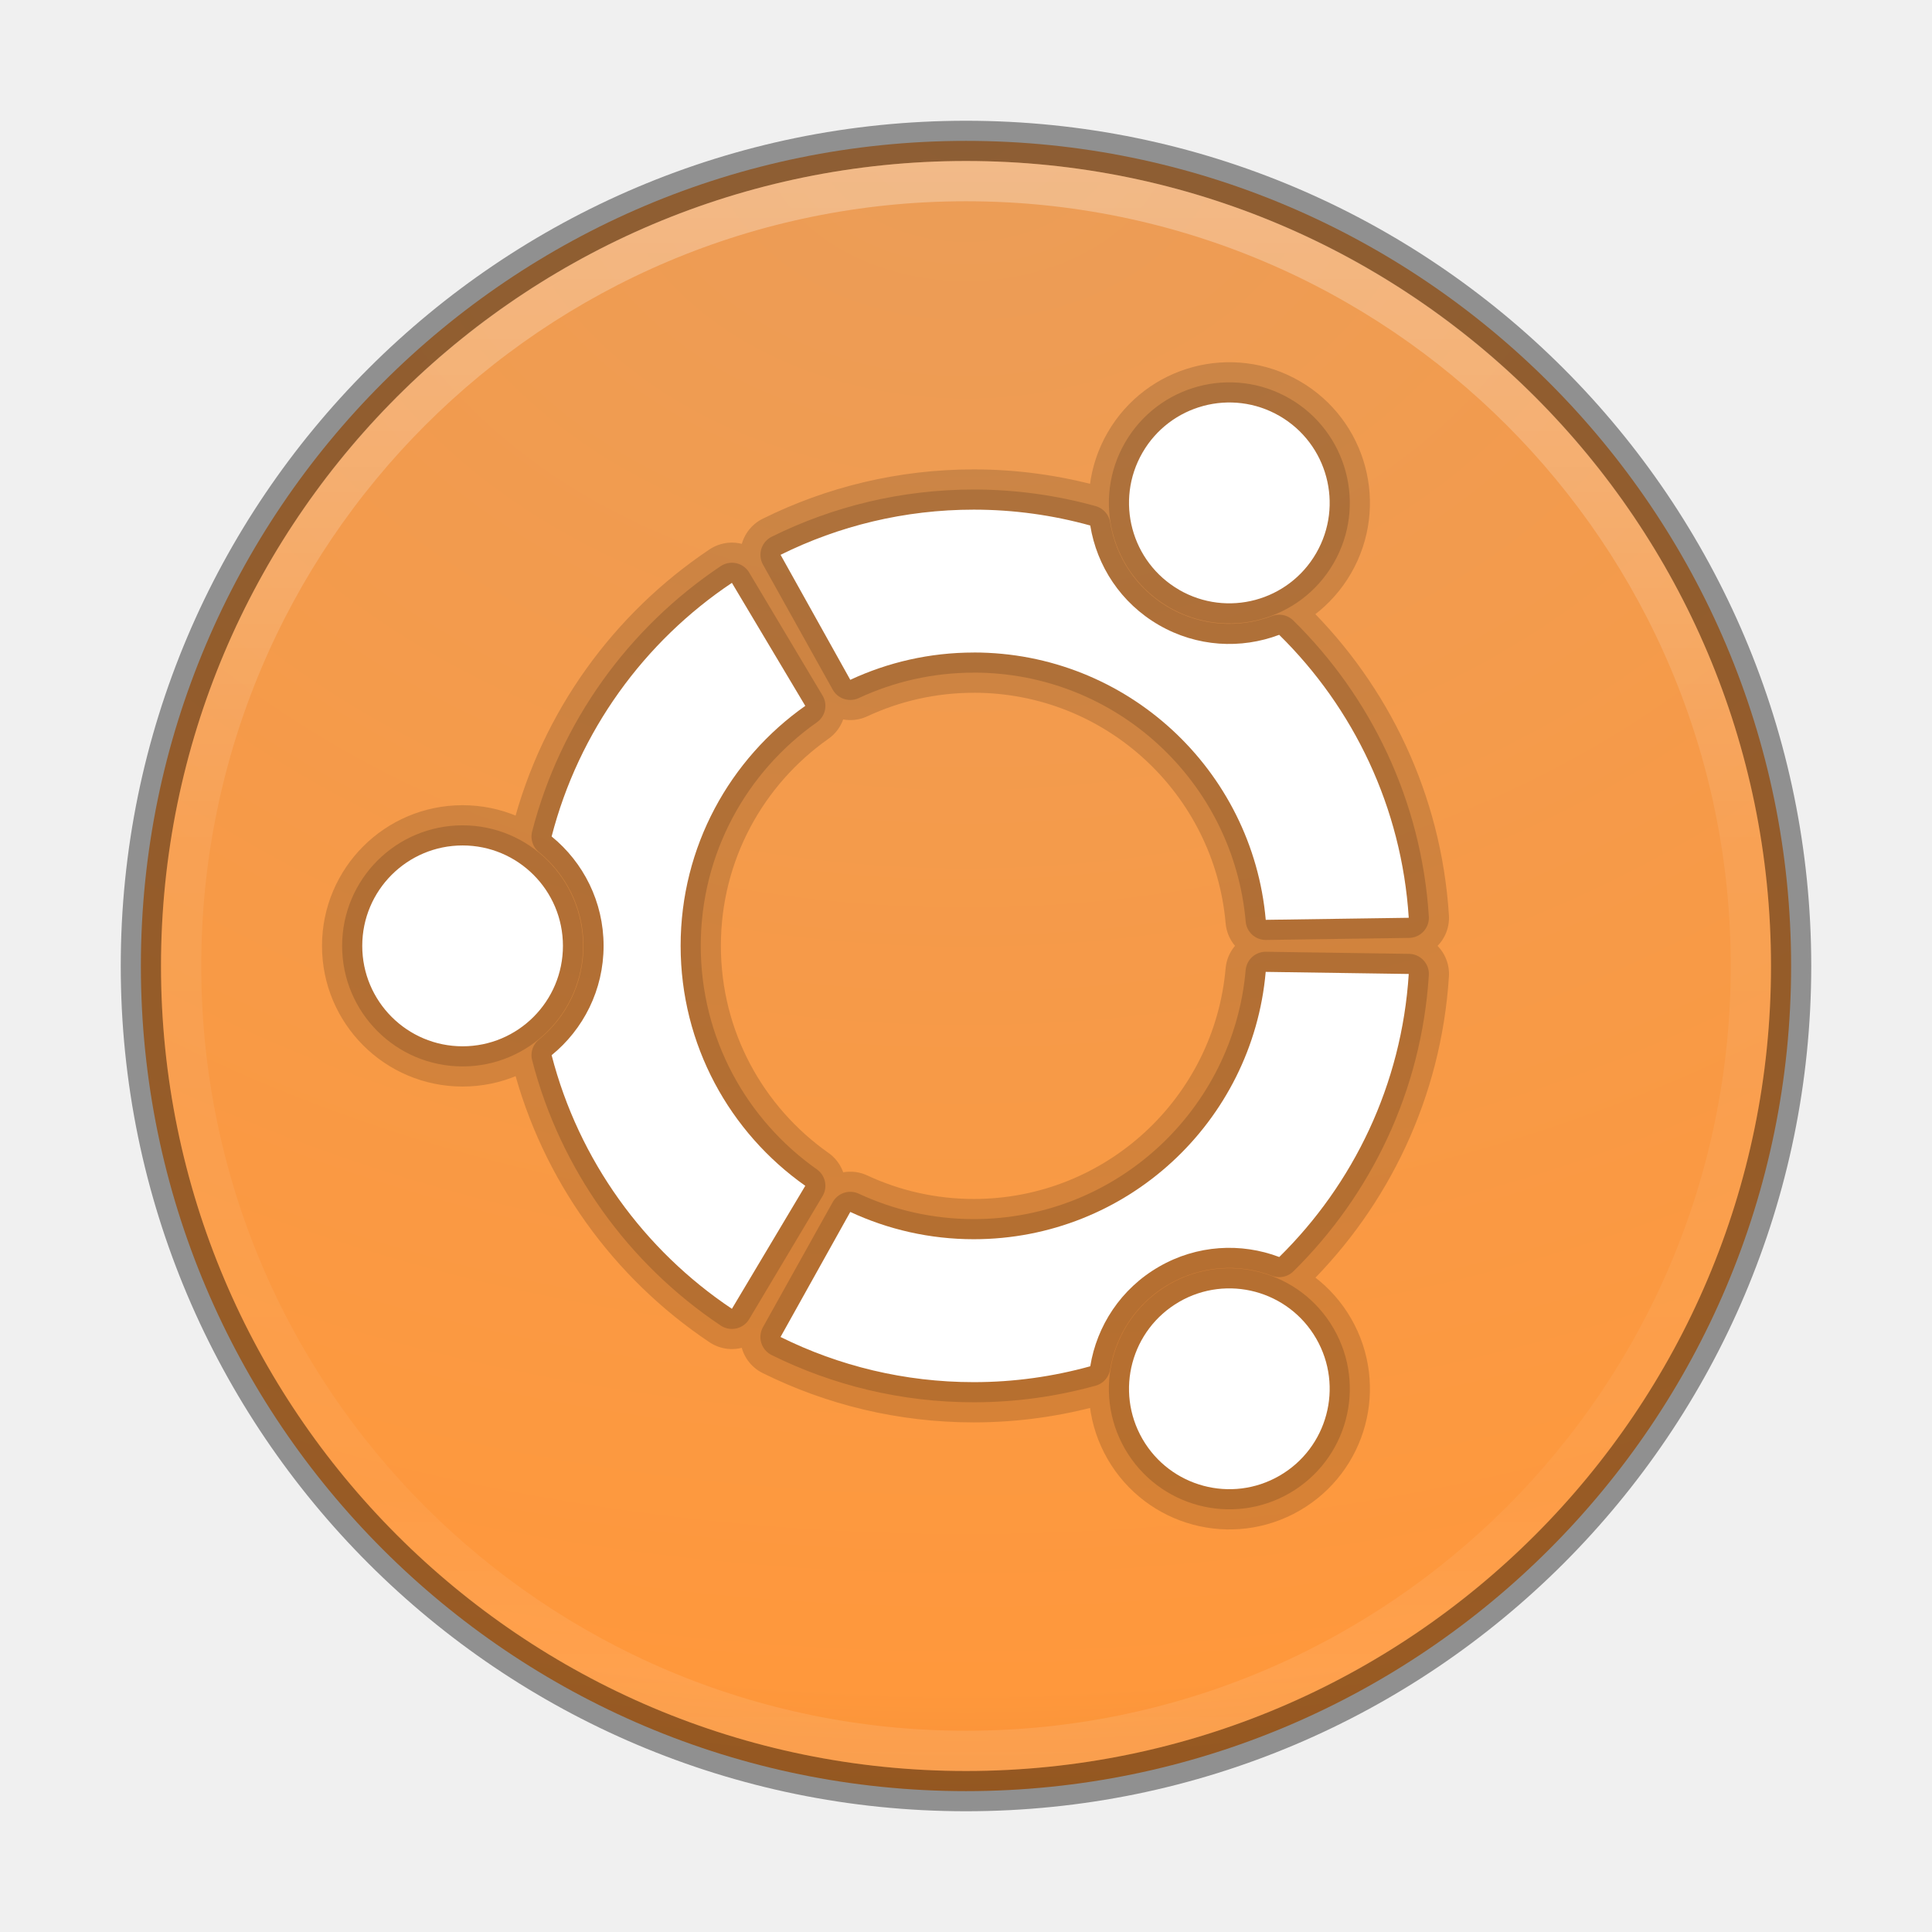
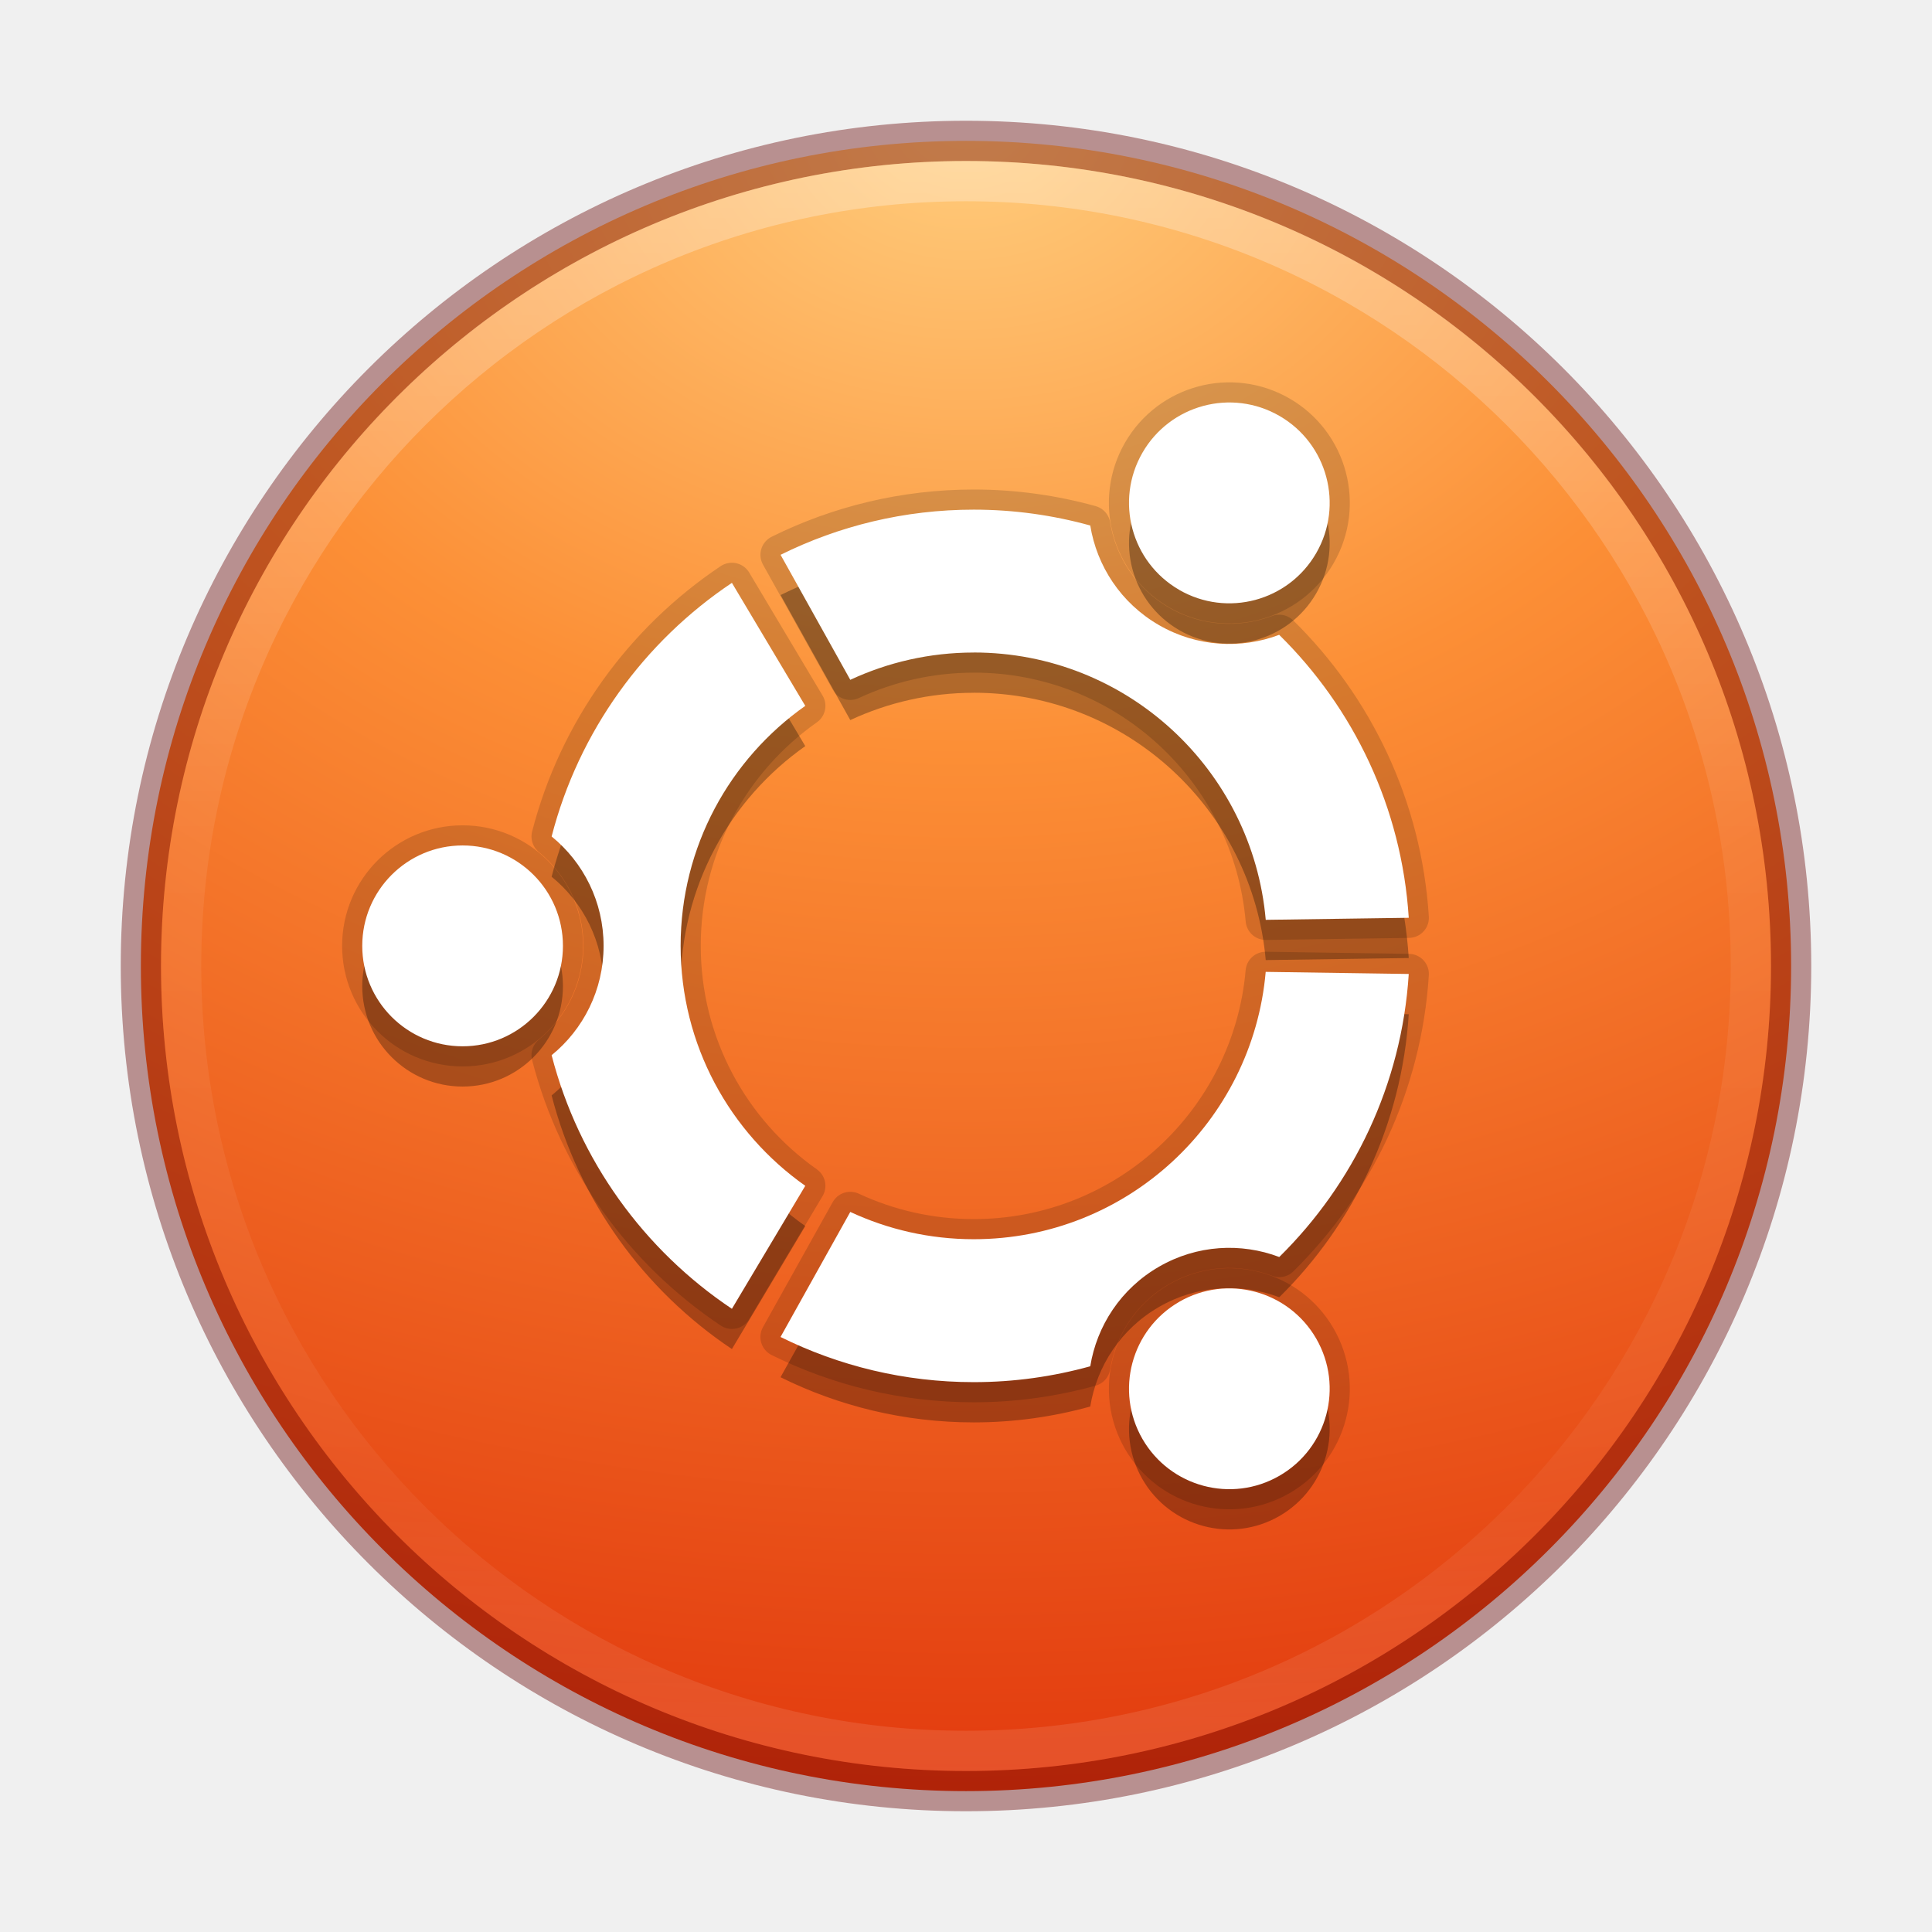
<svg xmlns="http://www.w3.org/2000/svg" xmlns:xlink="http://www.w3.org/1999/xlink" width="48px" height="48px" id="svg4951" version="1.1">
  <defs id="defs4953">
-     <linearGradient id="linearGradient4131">
-       <stop style="stop-color:#4f0000;stop-opacity:1;" offset="0" id="stop4133" />
-       <stop id="stop4139" offset="0.979" style="stop-color:#4f0000;stop-opacity:0.688;" />
-       <stop style="stop-color:#4f0000;stop-opacity:0;" offset="1" id="stop4135" />
-     </linearGradient>
-     <radialGradient cx="23.896" cy="3.99" r="20.397" id="radialGradient3887" gradientUnits="userSpaceOnUse" gradientTransform="matrix(0,1.231648,-1.625754,0,18.48697,-28.72198)">
-       <stop id="stop3889" style="stop-color:#fadc65;stop-opacity:1;" offset="0" />
-       <stop id="stop3891" style="stop-color:#fecb31;stop-opacity:1;" offset="0.848" />
-       <stop id="stop3893" style="stop-color:#f0c003;stop-opacity:1;" offset="1" />
-     </radialGradient>
-     <linearGradient xlink:href="#linearGradient6455-7-3" id="linearGradient4761" gradientUnits="userSpaceOnUse" x1="38.851" y1="41.608" x2="34.131" y2="37.81" />
-     <linearGradient id="linearGradient6455-7-3">
-       <stop style="stop-color:#fbac9b;stop-opacity:1" offset="0" id="stop6457-5-1" />
-       <stop style="stop-color:#fcfafc;stop-opacity:1" offset="1" id="stop6459-8-9" />
-     </linearGradient>
-     <linearGradient xlink:href="#linearGradient6413-0-0" id="linearGradient4763" gradientUnits="userSpaceOnUse" x1="38.851" y1="41.608" x2="34.131" y2="37.81" />
-     <linearGradient id="linearGradient6413-0-0">
-       <stop id="stop6415-1-7" offset="0" style="stop-color:#feffff;stop-opacity:1" />
-       <stop id="stop6417-4-9" offset="1" style="stop-color:#fe70ca;stop-opacity:1" />
-     </linearGradient>
-     <radialGradient xlink:href="#linearGradient6303-33-0-2" id="radialGradient4765" gradientUnits="userSpaceOnUse" cx="36.491" cy="39.709" fx="36.491" fy="39.709" r="3.159" />
-     <linearGradient id="linearGradient6303-33-0-2">
-       <stop style="stop-color:#ffffff;stop-opacity:1;" offset="0" id="stop6305-1-0-2" />
-       <stop style="stop-color:#ffffff;stop-opacity:0;" offset="1" id="stop6307-5-0-6" />
-     </linearGradient>
-     <radialGradient xlink:href="#linearGradient6303-3-2-1" id="radialGradient4767" gradientUnits="userSpaceOnUse" cx="36.491" cy="39.709" fx="36.491" fy="39.709" r="3.159" />
-     <linearGradient id="linearGradient6303-3-2-1">
-       <stop style="stop-color:#ffffff;stop-opacity:1;" offset="0" id="stop6305-3-0-9" />
-       <stop style="stop-color:#ffffff;stop-opacity:0;" offset="1" id="stop6307-1-0-1" />
-     </linearGradient>
-     <radialGradient xlink:href="#linearGradient6303-4-8" id="radialGradient4769" gradientUnits="userSpaceOnUse" cx="36.491" cy="39.709" fx="36.491" fy="39.709" r="3.159" />
-     <linearGradient id="linearGradient6303-4-8">
-       <stop style="stop-color:#ffffff;stop-opacity:1;" offset="0" id="stop6305-33-3" />
-       <stop style="stop-color:#ffffff;stop-opacity:0;" offset="1" id="stop6307-9-3" />
-     </linearGradient>
-     <radialGradient xlink:href="#linearGradient6088-6-1-0" id="radialGradient4771" gradientUnits="userSpaceOnUse" gradientTransform="matrix(2.066496,0,0,2.066496,-34.52522,-33.49338)" cx="32.373" cy="31.405" fx="32.373" fy="31.405" r="3.857" />
-     <linearGradient id="linearGradient6088-6-1-0">
-       <stop style="stop-color:#ff54d2;stop-opacity:0;" offset="0" id="stop6090-2-0-4" />
-       <stop id="stop6257-4-6-1" offset="0.324" style="stop-color:#ff54d2;stop-opacity:0;" />
-       <stop id="stop6255-3-6-7" offset="0.561" style="stop-color:#ff54d2;stop-opacity:0.252;" />
-       <stop style="stop-color:#ff54d2;stop-opacity:0.478;" offset="1" id="stop6092-9-6-8" />
-     </linearGradient>
-     <radialGradient xlink:href="#linearGradient6191-8-3-4" id="radialGradient4773" gradientUnits="userSpaceOnUse" gradientTransform="matrix(2.06765,0.5540251,-0.5348486,1.996082,-17.76561,-49.21723)" cx="32.373" cy="31.405" fx="32.373" fy="31.405" r="3.857" />
-     <linearGradient id="linearGradient6191-8-3-4">
-       <stop id="stop6193-75-7-6" offset="0" style="stop-color:#ffffff;stop-opacity:0;" />
-       <stop style="stop-color:#ffffff;stop-opacity:0" offset="0.405" id="stop6197-3-4-1" />
-       <stop id="stop6195-7-2-5" offset="1" style="stop-color:#ffffff;stop-opacity:0.478;" />
-     </linearGradient>
-     <radialGradient xlink:href="#linearGradient6191-7-9-4" id="radialGradient4775" gradientUnits="userSpaceOnUse" gradientTransform="matrix(2.06765,0.5540251,-0.5348486,1.996082,-17.76561,-49.21723)" cx="32.373" cy="31.405" fx="32.373" fy="31.405" r="3.857" />
-     <linearGradient id="linearGradient6191-7-9-4">
-       <stop id="stop6193-7-3-6" offset="0" style="stop-color:#ffffff;stop-opacity:0;" />
-       <stop style="stop-color:#ffffff;stop-opacity:0" offset="0.405" id="stop6197-2-2-0" />
-       <stop id="stop6195-2-1-9" offset="1" style="stop-color:#ffffff;stop-opacity:0.478;" />
-     </linearGradient>
-     <radialGradient xlink:href="#linearGradient6191-9-9" id="radialGradient4777" gradientUnits="userSpaceOnUse" gradientTransform="matrix(2.06765,0.5540251,-0.5348486,1.996082,-17.76561,-49.21723)" cx="32.373" cy="31.405" fx="32.373" fy="31.405" r="3.857" />
-     <linearGradient id="linearGradient6191-9-9">
-       <stop id="stop6193-8-1" offset="0" style="stop-color:#ffffff;stop-opacity:0;" />
-       <stop style="stop-color:#ffffff;stop-opacity:0" offset="0.405" id="stop6197-8-8" />
-       <stop id="stop6195-9-3" offset="1" style="stop-color:#ffffff;stop-opacity:0.478;" />
-     </linearGradient>
-     <linearGradient xlink:href="#linearGradient3990-3-1-7" id="linearGradient4730" gradientUnits="userSpaceOnUse" gradientTransform="matrix(0.115348,0,0,0.0865106,16.28139,17.44497)" x1="68.313" y1="52.925" x2="68.313" y2="65.922" />
-     <linearGradient id="linearGradient3990-3-1-7">
-       <stop id="stop3992-0-0-1" style="stop-color:#ffffff;stop-opacity:1" offset="0" />
-       <stop id="stop3994-2-1-8" style="stop-color:#ffffff;stop-opacity:0" offset="1" />
-     </linearGradient>
-     <linearGradient xlink:href="#linearGradient4316-4-6-6-4" id="linearGradient4779" gradientUnits="userSpaceOnUse" x1="92.696" y1="16.555" x2="92.696" y2="48.984" />
-     <linearGradient id="linearGradient4316-4-6-6-4">
-       <stop offset="0" style="stop-color:#ffffff;stop-opacity:1" id="stop4318-4-4-6-5" />
-       <stop offset="0.338" style="stop-color:#ffffff;stop-opacity:0.235" id="stop4320-2-2-6-59" />
-       <stop offset="0.62" style="stop-color:#ffffff;stop-opacity:0.157" id="stop4322-4-5-5-0" />
-       <stop offset="1" style="stop-color:#ffffff;stop-opacity:0.392" id="stop4324-4-1-5-5" />
-     </linearGradient>
-     <radialGradient xlink:href="#linearGradient6088-74-4" id="radialGradient4781" gradientUnits="userSpaceOnUse" gradientTransform="matrix(2.066496,0,0,2.066496,-34.52522,-33.49338)" cx="32.373" cy="31.405" fx="32.373" fy="31.405" r="3.857" />
-     <linearGradient id="linearGradient6088-74-4">
-       <stop style="stop-color:#ff54d2;stop-opacity:0;" offset="0" id="stop6090-5-66" />
-       <stop id="stop6257-5-4" offset="0.324" style="stop-color:#f62b68;stop-opacity:1" />
-       <stop id="stop6255-6-7" offset="0.561" style="stop-color:#ff0105;stop-opacity:1" />
-       <stop style="stop-color:#ff54d2;stop-opacity:0.478;" offset="1" id="stop6092-0-22" />
-     </linearGradient>
-     <linearGradient xlink:href="#linearGradient4316-4-0-7" id="linearGradient4783" gradientUnits="userSpaceOnUse" x1="92.696" y1="16.555" x2="92.696" y2="48.984" />
-     <linearGradient id="linearGradient4316-4-0-7">
-       <stop offset="0" style="stop-color:#ffffff;stop-opacity:1" id="stop4318-4-5-3" />
-       <stop offset="0.338" style="stop-color:#ffffff;stop-opacity:0.235" id="stop4320-2-9-4" />
-       <stop offset="0.62" style="stop-color:#ffffff;stop-opacity:0.157" id="stop4322-4-1-3" />
-       <stop offset="1" style="stop-color:#ffffff;stop-opacity:0.392" id="stop4324-4-8-66" />
-     </linearGradient>
-     <radialGradient xlink:href="#linearGradient4278-3-5" id="radialGradient4738" gradientUnits="userSpaceOnUse" gradientTransform="matrix(0.4050452,-6.0397343e-8,5.6748136e-8,0.3805688,-14.88168,-12.45115)" cx="95.838" cy="95.388" fx="95.838" fy="95.388" r="9.498" />
-     <linearGradient id="linearGradient4278-3-5">
-       <stop id="stop4280-6-90" style="stop-color:#000000;stop-opacity:0" offset="0" />
-       <stop id="stop4286-1-9" style="stop-color:#000000;stop-opacity:0" offset="0.5" />
-       <stop id="stop4282-24-4" style="stop-color:#000000;stop-opacity:1" offset="1" />
-     </linearGradient>
-     <radialGradient xlink:href="#linearGradient2867-449-88-871-390-598-476-591-434-148-57-177-691-4-22" id="radialGradient4741" gradientUnits="userSpaceOnUse" gradientTransform="matrix(0,0.4103878,-0.5417072,0,26.16143,10.43124)" cx="23.896" cy="3.99" r="20.397" />
-     <linearGradient id="linearGradient2867-449-88-871-390-598-476-591-434-148-57-177-691-4-22">
-       <stop id="stop7191-4-6" style="stop-color:#612f91;stop-opacity:1" offset="0" />
-       <stop id="stop7197-2-8" style="stop-color:#1a4aa2;stop-opacity:1" offset="1" />
-     </linearGradient>
-     <linearGradient xlink:href="#linearGradient3087-408-5-3" id="linearGradient4743" gradientUnits="userSpaceOnUse" gradientTransform="matrix(0.1719517,0,0,0.1719509,19.87316,19.87306)" x1="7.078" y1="3.082" x2="7.078" y2="45.369" />
-     <linearGradient x1="7.078" y1="3.082" x2="7.078" y2="45.369" id="linearGradient3087-408-5-3" gradientUnits="userSpaceOnUse" gradientTransform="matrix(0.2211072,0,0,0.2211073,6.693426,6.693263)">
-       <stop id="stop7201-5-71" style="stop-color:#170418;stop-opacity:1" offset="0" />
-       <stop id="stop7203-2-8" style="stop-color:#50386b;stop-opacity:1" offset="1" />
-     </linearGradient>
-     <radialGradient xlink:href="#linearGradient6042-1-7" id="radialGradient4748" gradientUnits="userSpaceOnUse" gradientTransform="matrix(0,1.437051,-3.310316,0,94.30873,-29.6732)" cx="32" cy="21.239" fx="32" fy="21.239" r="10.498" />
-     <linearGradient id="linearGradient6042-1-7">
-       <stop id="stop6044-9-6" offset="0" style="stop-color:#07132d;stop-opacity:1" />
-       <stop id="stop6046-9-5" offset="1" style="stop-color:#425479;stop-opacity:1;" />
-     </linearGradient>
-     <radialGradient xlink:href="#linearGradient4507-6-5" id="radialGradient4785" gradientUnits="userSpaceOnUse" gradientTransform="matrix(0,1.9804,-1.9804,0,123.9231,-164.4618)" cx="91.35" cy="16.448" fx="91.35" fy="16.448" r="15.639" />
-     <linearGradient id="linearGradient4507-6-5">
-       <stop style="stop-color:#2d3955;stop-opacity:1" offset="0" id="stop4509-3-8" />
-       <stop id="stop5959-4-45" offset="0.725" style="stop-color:#2b3853;stop-opacity:1" />
-       <stop style="stop-color:#192640;stop-opacity:1;" offset="0.75" id="stop5961-1-7" />
-       <stop style="stop-color:#08142e;stop-opacity:1" offset="1" id="stop4511-1-0" />
-     </linearGradient>
-     <linearGradient xlink:href="#linearGradient4316-5-3" id="linearGradient4787" gradientUnits="userSpaceOnUse" x1="92.696" y1="16.555" x2="92.696" y2="48.984" />
-     <linearGradient id="linearGradient4316-5-3">
-       <stop offset="0" style="stop-color:#ffffff;stop-opacity:1" id="stop4318-1-6" />
-       <stop offset="0.338" style="stop-color:#ffffff;stop-opacity:0.235" id="stop4320-9-8" />
-       <stop offset="0.62" style="stop-color:#ffffff;stop-opacity:0.157" id="stop4322-42-31" />
-       <stop offset="1" style="stop-color:#ffffff;stop-opacity:0.392" id="stop4324-9-9" />
-     </linearGradient>
-     <linearGradient xlink:href="#linearGradient4220-7-2" id="linearGradient4789" gradientUnits="userSpaceOnUse" x1="91.566" y1="16.543" x2="91.566" y2="48.631" />
-     <linearGradient id="linearGradient4220-7-2">
-       <stop style="stop-color:#7a8498;stop-opacity:1" offset="0" id="stop4222-7-5" />
-       <stop style="stop-color:#34405c;stop-opacity:1" offset="1" id="stop4224-0-5" />
-     </linearGradient>
-     <linearGradient xlink:href="#linearGradient4164-9" id="linearGradient4756" gradientUnits="userSpaceOnUse" gradientTransform="matrix(0.6666598,0,0,0.6666567,-10.20933,2.667225)" x1="51.2" y1="8.114" x2="51.2" y2="56.115" />
-     <linearGradient id="linearGradient4164-9">
-       <stop style="stop-color:#b6b6b6;stop-opacity:1;" offset="0" id="stop4166-3" />
-       <stop id="stop4216-6" offset="0.331" style="stop-color:#a4a4a4;stop-opacity:1;" />
-       <stop style="stop-color:#c5c5c5;stop-opacity:1;" offset="1" id="stop4168-0" />
-     </linearGradient>
    <linearGradient id="linearGradient4806-2">
      <stop id="stop4808-4" style="stop-color:#ffffff;stop-opacity:1" offset="0" />
      <stop id="stop4810-0" style="stop-color:#ffffff;stop-opacity:0.235" offset="0.424" />
      <stop id="stop4812-8" style="stop-color:#ffffff;stop-opacity:0.157" offset="0.821" />
      <stop id="stop4814-0" style="stop-color:#ffffff;stop-opacity:0.392" offset="1" />
    </linearGradient>
-     <radialGradient gradientTransform="matrix(0,1.231648,-1.625754,0,18.48697,-28.72198)" gradientUnits="userSpaceOnUse" id="radialGradient3093-0-3-6-6" r="20.397" cy="3.99" cx="23.896">
-       <stop offset="0" style="stop-color:#af0000;stop-opacity:1;" id="stop3244-9-33-7-0-9" />
-       <stop offset="0.661" style="stop-color:#5e0a0a;stop-opacity:1;" id="stop3248-1-7-8-8-1" />
-       <stop offset="1" style="stop-color:#340000;stop-opacity:1;" id="stop3250-9-3-0-5-1" />
-     </radialGradient>
-     <linearGradient id="linearGradient3820-7-2-1">
-       <stop id="stop3822-2-6-3" style="stop-color:#3d3d3d;stop-opacity:1" offset="0" />
-       <stop id="stop3864-8-7-7" style="stop-color:#686868;stop-opacity:0.498" offset="0.5" />
-       <stop id="stop3824-1-2-5" style="stop-color:#686868;stop-opacity:0" offset="1" />
+     <linearGradient xlink:href="#linearGradient4806-2" id="linearGradient3189" gradientUnits="userSpaceOnUse" gradientTransform="matrix(1.616981,0,0,1.616981,-92.70737,-21.06024)" x1="71.204" y1="15.369" x2="71.204" y2="40.496" />
+     <radialGradient xlink:href="#linearGradient2867-449-88-871-390-598-476-591-434-148-57-177-8-3-3-6-4-8-8-8" id="radialGradient3192" gradientUnits="userSpaceOnUse" gradientTransform="matrix(0,2.888522,-3.812798,0,39.21344,-65.94951)" cx="23.896" cy="3.99" fx="23.896" fy="3.99" r="20.397" />
+     <linearGradient id="linearGradient2867-449-88-871-390-598-476-591-434-148-57-177-8-3-3-6-4-8-8-8">
+       <stop offset="0" style="stop-color:#ffcd7d;stop-opacity:1" id="stop3750-1-0-7-6-6-1-3-9" />
+       <stop offset="0.262" style="stop-color:#fc8f36;stop-opacity:1" id="stop3752-3-7-4-0-32-8-923-0" />
+       <stop offset="0.705" style="stop-color:#e23a0e;stop-opacity:1" id="stop3754-1-8-5-2-7-6-7-1" />
+       <stop offset="1" style="stop-color:#ac441f;stop-opacity:1" id="stop3756-1-6-2-6-6-1-96-6" />
    </linearGradient>
-     <linearGradient xlink:href="#linearGradient4806-2" id="linearGradient3107" gradientUnits="userSpaceOnUse" gradientTransform="matrix(1.616981,0,0,1.616981,-92.70737,-21.06024)" x1="71.204" y1="15.369" x2="71.204" y2="40.496" />
-     <radialGradient xlink:href="#radialGradient3093-0-3-6-6" id="radialGradient3110" gradientUnits="userSpaceOnUse" gradientTransform="matrix(0,2.888522,-3.812798,0,39.21344,-65.9495)" cx="23.896" cy="3.99" fx="23.896" fy="3.99" r="20.397" />
-     <radialGradient xlink:href="#linearGradient3820-7-2-1" id="radialGradient3113" gradientUnits="userSpaceOnUse" gradientTransform="matrix(0.2708338,0,0,0.08762273,-2.85507,25.18723)" cx="99.157" cy="186.171" fx="99.157" fy="186.171" r="62.769" />
-     <radialGradient xlink:href="#radialGradient3887" id="radialGradient3885" gradientUnits="userSpaceOnUse" gradientTransform="matrix(0,1.378687,-1.271961,0,29.00081,-23.5676)" cx="26.562" cy="4.03" fx="26.562" fy="4.03" r="20.397" />
-     <radialGradient xlink:href="#radialGradient3093-0-3-6-6" id="radialGradient3905" cx="25.34" cy="14.178" fx="25.34" fy="14.178" r="11.549" gradientTransform="matrix(-2.4213099e-8,5.296428,-3.248858,0,69.92557,-131.0669)" gradientUnits="userSpaceOnUse" />
-     <clipPath clipPathUnits="userSpaceOnUse" id="clipPath3195">
-       <path d="M 24,7.03 C 14.637,7.03 7.03,14.637 7.03,24 7.03,33.363 14.637,40.97 24,40.97 33.363,40.97 40.97,33.363 40.97,24 40.97,14.637 33.363,7.03 24,7.03 z" id="path3197" style="color:#000000;fill:url(#radialGradient3199);fill-opacity:1;fill-rule:nonzero;stroke:none;stroke-width:1;marker:none;visibility:visible;display:inline;overflow:visible;enable-background:accumulate" />
-     </clipPath>
-     <radialGradient xlink:href="#radialGradient3887" id="radialGradient3199" gradientUnits="userSpaceOnUse" gradientTransform="matrix(0,1.378687,-1.271961,0,29.00081,-23.5676)" cx="26.562" cy="4.03" fx="26.562" fy="4.03" r="20.397" />
-     <filter id="filter3301" color-interpolation-filters="sRGB">
-       <feTurbulence id="feTurbulence3303" baseFrequency="0.2" seed="300" numOctaves="7" result="result1" type="turbulence" />
-       <feDisplacementMap id="feDisplacementMap3305" in2="result1" xChannelSelector="R" result="result6" />
-       <feBlend id="feBlend3307" in2="SourceGraphic" result="fbSourceGraphic" mode="screen" in="result6" />
-       <feColorMatrix id="feColorMatrix3309" values="1 0 0 -1 0 1 0 1 -1 0 1 0 0 -1 0 -0.8 -1 0 4 -2.5 " result="fbSourceGraphicAlpha" />
-       <feGaussianBlur id="feGaussianBlur3311" stdDeviation="0.5" in="fbSourceGraphicAlpha" result="result0" />
-       <feDiffuseLighting id="feDiffuseLighting3313" result="result5" surfaceScale="15" diffuseConstant="0.4">
-         <feDistantLight id="feDistantLight3315" azimuth="235" elevation="25" />
-       </feDiffuseLighting>
-       <feComposite id="feComposite3317" in2="SourceGraphic" result="result4" operator="arithmetic" k2="0.9" k3="0.9" />
-       <feComposite id="feComposite3319" in2="SourceGraphic" in="result4" result="result2" operator="in" />
-     </filter>
-     <filter id="filter3339" x="-0.15" width="1.3" y="-0.15" height="1.3" color-interpolation-filters="sRGB">
-       <feTurbulence id="feTurbulence3341" type="turbulence" numOctaves="5" baseFrequency="0.08 0.175" seed="25" />
-       <feColorMatrix id="feColorMatrix3343" result="result5" values="1 0 0 0 0 0 1 0 0 0 0 0 1 0 0 0 0 0 2 0 " />
-       <feComposite id="feComposite3345" in2="result5" in="SourceGraphic" operator="in" />
-       <feMorphology id="feMorphology3347" operator="dilate" radius="0.65" result="result3" />
-       <feTurbulence id="feTurbulence3349" numOctaves="7" baseFrequency="0.05 0.09" type="fractalNoise" seed="25" />
-       <feGaussianBlur id="feGaussianBlur3351" stdDeviation="2" result="result7" />
-       <feDisplacementMap id="feDisplacementMap3353" in2="result7" in="result3" xChannelSelector="R" yChannelSelector="G" scale="5" result="result4" />
-       <feFlood id="feFlood3355" flood-opacity="1" flood-color="rgb(255,255,255)" result="result8" />
-       <feComposite id="feComposite3357" in2="result4" k3="0.7" k1="0.7" result="result2" operator="arithmetic" />
-       <feComposite id="feComposite3359" in2="SourceAlpha" k2="1" in="result2" operator="arithmetic" k1="1" result="result6" />
-       <feBlend id="feBlend3361" in2="result6" mode="multiply" in="result6" />
-     </filter>
-     <linearGradient xlink:href="#linearGradient4131" id="linearGradient4137" x1="26.327" y1="8.345" x2="13.569" y2="35.595" gradientUnits="userSpaceOnUse" />
-     <radialGradient xlink:href="#radialGradient3093-0-3-6-6" id="radialGradient3146" gradientUnits="userSpaceOnUse" gradientTransform="matrix(-2.4213099e-8,5.296428,-3.248858,0,69.92557,-131.0669)" cx="25.34" cy="14.178" fx="25.34" fy="14.178" r="11.549" />
-     <radialGradient xlink:href="#radialGradient3887" id="radialGradient3152" gradientUnits="userSpaceOnUse" gradientTransform="matrix(0,1.378687,-1.271961,0,29.00081,-23.5676)" cx="26.562" cy="4.03" fx="26.562" fy="4.03" r="20.397" />
-     <linearGradient xlink:href="#linearGradient4806-2" id="linearGradient3156" gradientUnits="userSpaceOnUse" gradientTransform="matrix(1.616981,0,0,1.616981,-92.70737,-21.06024)" x1="71.204" y1="15.369" x2="71.204" y2="40.496" />
-     <radialGradient xlink:href="#radialGradient3093-0-3-6-6" id="radialGradient3159" gradientUnits="userSpaceOnUse" gradientTransform="matrix(0,2.888522,-3.812798,0,39.21344,-65.9495)" cx="23.896" cy="3.99" fx="23.896" fy="3.99" r="20.397" />
-     <radialGradient xlink:href="#linearGradient3820-7-2-1" id="radialGradient3162" gradientUnits="userSpaceOnUse" gradientTransform="matrix(0.2708338,0,0,0.08762273,-2.85507,25.18723)" cx="99.157" cy="186.171" fx="99.157" fy="186.171" r="62.769" />
-     <clipPath clipPathUnits="userSpaceOnUse" id="clipPath3166">
-       <path style="opacity:0.7;color:#000000;fill:none;stroke:#000000;stroke-width:0.833;stroke-opacity:1;marker:none;visibility:visible;display:inline;overflow:visible;enable-background:accumulate" d="m 24,6.917 c -9.426,0 -17.083,7.657 -17.083,17.083 0,9.426 7.657,17.083 17.083,17.083 9.426,0 17.083,-7.657 17.083,-17.083 C 41.083,14.574 33.426,6.917 24,6.917 z" id="path3168" />
-     </clipPath>
-     <radialGradient xlink:href="#radialGradient3887-3" id="radialGradient3178" gradientUnits="userSpaceOnUse" gradientTransform="matrix(0,1.969553,-1.817087,0,39.14402,-35.95371)" cx="26.562" cy="4.03" fx="26.562" fy="4.03" r="20.397" />
-     <radialGradient cx="23.896" cy="3.99" r="20.397" id="radialGradient3887-3" gradientUnits="userSpaceOnUse" gradientTransform="matrix(0,1.231648,-1.625754,0,18.48697,-28.72198)">
-       <stop id="stop3889-6" style="stop-color:#323232;stop-opacity:1;" offset="0" />
-       <stop id="stop3891-4" style="stop-color:#191919;stop-opacity:1;" offset="0.848" />
-       <stop id="stop3893-2" style="stop-color:#0c0c0c;stop-opacity:1;" offset="1" />
-     </radialGradient>
-     <radialGradient xlink:href="#radialGradient3093-0-3-6" id="radialGradient3188" gradientUnits="userSpaceOnUse" gradientTransform="matrix(0,3.06497,-2.265055,0,68.22266,-78.72971)" cx="27.853" cy="15.612" fx="27.853" fy="15.612" r="16.796" />
-     <radialGradient cx="23.896" cy="3.99" r="20.397" id="radialGradient3093-0-3-6" gradientUnits="userSpaceOnUse" gradientTransform="matrix(0,1.231648,-1.625754,0,18.48697,-28.72198)">
-       <stop id="stop3244-9-33-7-0" style="stop-color:#ff9c44;stop-opacity:1;" offset="0" />
-       <stop id="stop3248-1-7-8-8" style="stop-color:#ff7e0c;stop-opacity:1;" offset="0.661" />
-       <stop id="stop3250-9-3-0-5" style="stop-color:#cb5f00;stop-opacity:1;" offset="1" />
-     </radialGradient>
-     <radialGradient r="20.397" fy="4.03" fx="26.562" cy="4.03" cx="26.562" gradientTransform="matrix(0,1.969553,-1.817087,0,-32.10598,-47.57871)" gradientUnits="userSpaceOnUse" id="radialGradient3218" xlink:href="#radialGradient3887-3" />
-     <radialGradient cx="23.896" cy="3.99" r="20.397" id="radialGradient3093-0-3-6-3" gradientUnits="userSpaceOnUse" gradientTransform="matrix(0,1.231648,-1.625754,0,18.48697,-28.72198)">
-       <stop id="stop3244-9-33-7-0-6" style="stop-color:#eb9d58;stop-opacity:1" offset="0" />
-       <stop id="stop3248-1-7-8-8-6" style="stop-color:#ff983c;stop-opacity:1" offset="0.661" />
-       <stop id="stop3250-9-3-0-5-2" style="stop-color:#ba6011;stop-opacity:1" offset="1" />
-     </radialGradient>
-     <radialGradient xlink:href="#radialGradient3887-4" id="radialGradient3178-3" gradientUnits="userSpaceOnUse" gradientTransform="matrix(0,1.378687,-1.271961,0,28.00081,-5.967139)" cx="26.562" cy="4.03" fx="26.562" fy="4.03" r="20.397" />
-     <radialGradient cx="23.896" cy="3.99" r="20.397" id="radialGradient3887-4" gradientUnits="userSpaceOnUse" gradientTransform="matrix(0,1.231648,-1.625754,0,18.48697,-28.72198)">
-       <stop id="stop3889-1" style="stop-color:#323232;stop-opacity:1;" offset="0" />
-       <stop id="stop3891-5" style="stop-color:#191919;stop-opacity:1;" offset="0.848" />
-       <stop id="stop3893-3" style="stop-color:#0c0c0c;stop-opacity:1;" offset="1" />
-     </radialGradient>
-     <radialGradient r="20.397" fy="4.03" fx="26.562" cy="4.03" cx="26.562" gradientTransform="matrix(0,1.378687,-1.271961,0,-22.87419,-22.9426)" gradientUnits="userSpaceOnUse" id="radialGradient3246" xlink:href="#radialGradient3887-4" />
-     <radialGradient xlink:href="#radialGradient3887" id="radialGradient3225" gradientUnits="userSpaceOnUse" gradientTransform="matrix(0,1.378687,-1.271961,0,29.00081,-23.5676)" cx="26.562" cy="4.03" fx="26.562" fy="4.03" r="20.397" />
-     <radialGradient xlink:href="#radialGradient3887" id="radialGradient3241" gradientUnits="userSpaceOnUse" gradientTransform="matrix(0,1.378687,-1.271961,0,29.00081,-23.5676)" cx="26.562" cy="4.03" fx="26.562" fy="4.03" r="20.397" />
-     <linearGradient xlink:href="#linearGradient4806-2" id="linearGradient3189" gradientUnits="userSpaceOnUse" gradientTransform="matrix(1.616981,0,0,1.616981,-92.70737,-21.06024)" x1="71.204" y1="15.369" x2="71.204" y2="40.496" />
-     <radialGradient xlink:href="#radialGradient3093-0-3-6-3" id="radialGradient3192" gradientUnits="userSpaceOnUse" gradientTransform="matrix(0,2.888522,-3.812798,0,39.21344,-65.94951)" cx="23.896" cy="3.99" fx="23.896" fy="3.99" r="20.397" />
-     <linearGradient xlink:href="#linearGradient5803" id="linearGradient3990" x1="4.327" y1="24" x2="43.673" y2="24" gradientUnits="userSpaceOnUse" />
-     <linearGradient xlink:href="#linearGradient5803" id="linearGradient3023" gradientUnits="userSpaceOnUse" gradientTransform="matrix(0.710907,0,0,0.710907,-91.33499,2.139763)" x1="167.983" y1="8.508" x2="167.983" y2="54.78" />
-     <linearGradient id="linearGradient5803">
-       <stop id="stop5805" style="stop-color:#fff5ef;stop-opacity:1" offset="0" />
-       <stop id="stop5807" style="stop-color:#fef8dd;stop-opacity:1" offset="1" />
-     </linearGradient>
-     <linearGradient xlink:href="#linearGradient5803" id="linearGradient4023" gradientUnits="userSpaceOnUse" x1="4.327" y1="24" x2="43.673" y2="24" />
-     <linearGradient xlink:href="#linearGradient5803" id="linearGradient4025" gradientUnits="userSpaceOnUse" x1="4.327" y1="24" x2="43.673" y2="24" />
-     <linearGradient xlink:href="#linearGradient5803" id="linearGradient4027" gradientUnits="userSpaceOnUse" x1="4.327" y1="24" x2="43.673" y2="24" />
-     <linearGradient xlink:href="#linearGradient5803" id="linearGradient4029" gradientUnits="userSpaceOnUse" x1="4.327" y1="24" x2="43.673" y2="24" />
-     <linearGradient id="linearGradient5932">
-       <stop style="stop-color:#f1ab4f;stop-opacity:1;" offset="0" id="stop5933" />
-       <stop style="stop-color:#774d22;stop-opacity:1;" offset="1" id="stop5934" />
-     </linearGradient>
-     <radialGradient xlink:href="#linearGradient5932" r="0.977" id="radialGradient5935" fy="0.492" fx="0.504" cy="0.492" cx="0.504" />
  </defs>
  <g id="layer1">
-     <path d="m 24,3.5 c -11.311,0 -20.5,9.189 -20.5,20.5 0,11.311 9.189,20.5 20.5,20.5 11.311,0 20.5,-9.189 20.5,-20.5 C 44.5,12.689 35.311,3.5 24,3.5 z" id="path2555-7-2" style="color:#000000;fill:url(#radialGradient3192);fill-opacity:1;fill-rule:nonzero;stroke:none;stroke-width:1;marker:none;visibility:visible;display:inline;overflow:visible;enable-background:accumulate" />
-     <path style="opacity:0.4;color:#000000;fill:none;stroke:#000000;stroke-width:1;stroke-opacity:1;marker:none;visibility:visible;display:inline;overflow:visible;enable-background:accumulate" d="M 24,3.5 C 12.689,3.5 3.5,12.689 3.5,24 3.5,35.311 12.689,44.5 24,44.5 35.311,44.5 44.5,35.311 44.5,24 44.5,12.689 35.311,3.5 24,3.5 z" id="path3871" />
-     <path style="opacity:0.3;color:#000000;fill:none;stroke:url(#linearGradient3189);stroke-width:1;stroke-linecap:round;stroke-linejoin:round;stroke-miterlimit:4;stroke-opacity:1;stroke-dasharray:none;stroke-dashoffset:0;marker:none;visibility:visible;display:inline;overflow:visible;enable-background:accumulate" d="M 43.5,24 C 43.5,34.77 34.77,43.5 24,43.5 13.23,43.5 4.5,34.77 4.5,24 4.5,13.23 13.23,4.5 24,4.5 34.77,4.5 43.5,13.23 43.5,24 z" id="path4176" />
-     <path id="path4344" d="m 29.296,14.655 c 1.193,0.689 2.717,0.28 3.405,-0.913 0.689,-1.193 0.28,-2.719 -0.912,-3.408 -1.192,-0.689 -2.717,-0.28 -3.405,0.913 -0.688,1.193 -0.28,2.718 0.912,3.407 z M 24.193,30.788 c -1.096,0 -2.135,-0.244 -3.068,-0.678 l -1.733,3.107 c 1.447,0.717 3.076,1.122 4.801,1.122 1.003,0 1.972,-0.139 2.894,-0.394 0.163,-1.002 0.758,-1.926 1.706,-2.473 0.946,-0.547 2.042,-0.601 2.99,-0.242 C 33.626,29.415 34.825,26.947 35,24.198 l -3.554,-0.052 c -0.327,3.723 -3.448,6.642 -7.254,6.642 z m 0,-14.577 c 3.805,0 6.927,2.919 7.254,6.642 L 35,22.802 c -0.175,-2.748 -1.375,-5.216 -3.219,-7.03 -0.948,0.358 -2.043,0.304 -2.989,-0.243 -0.948,-0.548 -1.542,-1.471 -1.705,-2.473 -0.921,-0.255 -1.891,-0.394 -2.894,-0.394 -1.724,0 -3.353,0.405 -4.8,1.122 l 1.732,3.106 c 0.933,-0.434 1.972,-0.678 3.068,-0.678 z m -7.283,7.288 c 0,-2.466 1.225,-4.644 3.097,-5.962 l -1.823,-3.056 c -2.182,1.459 -3.805,3.689 -4.479,6.301 0.788,0.642 1.291,1.621 1.291,2.717 0,1.097 -0.503,2.075 -1.291,2.717 0.674,2.612 2.297,4.842 4.479,6.301 l 1.823,-3.056 c -1.872,-1.319 -3.097,-3.497 -3.097,-5.963 z m 12.387,8.845 c -1.193,0.689 -1.601,2.214 -0.913,3.407 0.689,1.193 2.213,1.602 3.405,0.913 1.192,-0.689 1.601,-2.214 0.912,-3.407 -0.688,-1.193 -2.213,-1.602 -3.405,-0.913 z M 11.493,21.005 C 10.116,21.005 9,22.122 9,23.5 c 0,1.378 1.116,2.495 2.493,2.495 1.377,0 2.493,-1.117 2.493,-2.495 0,-1.378 -1.116,-2.495 -2.493,-2.495" style="fill:none;fill-opacity:1;fill-rule:nonzero;stroke:#000000;stroke-opacity:1;stroke-linejoin:round;stroke-linecap:round;stroke-width:2;stroke-miterlimit:4;stroke-dasharray:none;opacity:0.15" />
-     <path style="fill:none;fill-opacity:1;fill-rule:nonzero;stroke:#000000;stroke-opacity:1;stroke-linejoin:round;stroke-linecap:round;stroke-width:1;stroke-miterlimit:4;stroke-dasharray:none;opacity:0.15" d="m 29.296,14.655 c 1.193,0.689 2.717,0.28 3.405,-0.913 0.689,-1.193 0.28,-2.719 -0.912,-3.408 -1.192,-0.689 -2.717,-0.28 -3.405,0.913 -0.688,1.193 -0.28,2.718 0.912,3.407 z M 24.193,30.788 c -1.096,0 -2.135,-0.244 -3.068,-0.678 l -1.733,3.107 c 1.447,0.717 3.076,1.122 4.801,1.122 1.003,0 1.972,-0.139 2.894,-0.394 0.163,-1.002 0.758,-1.926 1.706,-2.473 0.946,-0.547 2.042,-0.601 2.99,-0.242 C 33.626,29.415 34.825,26.947 35,24.198 l -3.554,-0.052 c -0.327,3.723 -3.448,6.642 -7.254,6.642 z m 0,-14.577 c 3.805,0 6.927,2.919 7.254,6.642 L 35,22.802 c -0.175,-2.748 -1.375,-5.216 -3.219,-7.03 -0.948,0.358 -2.043,0.304 -2.989,-0.243 -0.948,-0.548 -1.542,-1.471 -1.705,-2.473 -0.921,-0.255 -1.891,-0.394 -2.894,-0.394 -1.724,0 -3.353,0.405 -4.8,1.122 l 1.732,3.106 c 0.933,-0.434 1.972,-0.678 3.068,-0.678 z m -7.283,7.288 c 0,-2.466 1.225,-4.644 3.097,-5.962 l -1.823,-3.056 c -2.182,1.459 -3.805,3.689 -4.479,6.301 0.788,0.642 1.291,1.621 1.291,2.717 0,1.097 -0.503,2.075 -1.291,2.717 0.674,2.612 2.297,4.842 4.479,6.301 l 1.823,-3.056 c -1.872,-1.319 -3.097,-3.497 -3.097,-5.963 z m 12.387,8.845 c -1.193,0.689 -1.601,2.214 -0.913,3.407 0.689,1.193 2.213,1.602 3.405,0.913 1.192,-0.689 1.601,-2.214 0.912,-3.407 -0.688,-1.193 -2.213,-1.602 -3.405,-0.913 z M 11.493,21.005 C 10.116,21.005 9,22.122 9,23.5 c 0,1.378 1.116,2.495 2.493,2.495 1.377,0 2.493,-1.117 2.493,-2.495 0,-1.378 -1.116,-2.495 -2.493,-2.495" id="path4346" />
+     <path d="m 24,3.5 c -11.311,0 -20.5,9.189 -20.5,20.5 0,11.311 9.189,20.5 20.5,20.5 11.311,0 20.5,-9.189 20.5,-20.5 C 44.5,12.689 35.311,3.5 24,3.5 Z" id="path2555-7-2" style="color:#000000;display:inline;overflow:visible;visibility:visible;fill:url(#radialGradient3192);fill-opacity:1;fill-rule:nonzero;stroke:none;stroke-width:1;marker:none;enable-background:accumulate" />
+     <path style="color:#000000;display:inline;overflow:visible;visibility:visible;opacity:0.4;fill:none;stroke:#640000;stroke-width:1;stroke-opacity:1;marker:none;enable-background:accumulate" d="M 24,3.5 C 12.689,3.5 3.5,12.689 3.5,24 3.5,35.311 12.689,44.5 24,44.5 35.311,44.5 44.5,35.311 44.5,24 44.5,12.689 35.311,3.5 24,3.5 Z" id="path3871" />
+     <path style="color:#000000;display:inline;overflow:visible;visibility:visible;opacity:0.3;fill:none;stroke:url(#linearGradient3189);stroke-width:1;stroke-linecap:round;stroke-linejoin:round;stroke-miterlimit:4;stroke-dasharray:none;stroke-dashoffset:0;stroke-opacity:1;marker:none;enable-background:accumulate" d="M 43.5,24 C 43.5,34.77 34.77,43.5 24,43.5 13.23,43.5 4.5,34.77 4.5,24 4.5,13.23 13.23,4.5 24,4.5 34.77,4.5 43.5,13.23 43.5,24 Z" id="path4176" />
+     <path style="opacity:0.15;fill:none;fill-opacity:1;fill-rule:nonzero;stroke:#000000;stroke-width:1;stroke-linecap:round;stroke-linejoin:round;stroke-miterlimit:4;stroke-dasharray:none;stroke-opacity:1" d="m 29.296,14.655 c 1.193,0.689 2.717,0.28 3.405,-0.913 0.689,-1.193 0.28,-2.719 -0.912,-3.408 -1.192,-0.689 -2.717,-0.28 -3.405,0.913 -0.688,1.193 -0.28,2.718 0.912,3.407 z M 24.193,30.788 c -1.096,0 -2.135,-0.244 -3.068,-0.678 l -1.733,3.107 c 1.447,0.717 3.076,1.122 4.801,1.122 1.003,0 1.972,-0.139 2.894,-0.394 0.163,-1.002 0.758,-1.926 1.706,-2.473 0.946,-0.547 2.042,-0.601 2.99,-0.242 C 33.626,29.415 34.825,26.947 35,24.198 l -3.554,-0.052 c -0.327,3.723 -3.448,6.642 -7.254,6.642 z m 0,-14.577 c 3.805,0 6.927,2.919 7.254,6.642 L 35,22.802 c -0.175,-2.748 -1.375,-5.216 -3.219,-7.03 -0.948,0.358 -2.043,0.304 -2.989,-0.243 -0.948,-0.548 -1.542,-1.471 -1.705,-2.473 -0.921,-0.255 -1.891,-0.394 -2.894,-0.394 -1.724,0 -3.353,0.405 -4.8,1.122 l 1.732,3.106 c 0.933,-0.434 1.972,-0.678 3.068,-0.678 z m -7.283,7.288 c 0,-2.466 1.225,-4.644 3.097,-5.962 l -1.823,-3.056 c -2.182,1.459 -3.805,3.689 -4.479,6.301 0.788,0.642 1.291,1.621 1.291,2.717 0,1.097 -0.503,2.075 -1.291,2.717 0.674,2.612 2.297,4.842 4.479,6.301 l 1.823,-3.056 c -1.872,-1.319 -3.097,-3.497 -3.097,-5.963 z m 12.387,8.845 c -1.193,0.689 -1.601,2.214 -0.913,3.407 0.689,1.193 2.213,1.602 3.405,0.913 1.192,-0.689 1.601,-2.214 0.912,-3.407 -0.688,-1.193 -2.213,-1.602 -3.405,-0.913 z M 11.493,21.005 C 10.116,21.005 9,22.122 9,23.5 c 0,1.378 1.116,2.495 2.493,2.495 1.377,0 2.493,-1.117 2.493,-2.495 0,-1.378 -1.116,-2.495 -2.493,-2.495" id="path4346" />
+     <path id="path4427" d="m 29.296,15.655 c 1.193,0.689 2.717,0.28 3.405,-0.913 0.689,-1.193 0.28,-2.719 -0.912,-3.408 -1.192,-0.689 -2.717,-0.28 -3.405,0.913 -0.688,1.193 -0.28,2.718 0.912,3.407 z M 24.193,31.788 c -1.096,0 -2.135,-0.244 -3.068,-0.678 l -1.733,3.107 c 1.447,0.717 3.076,1.122 4.801,1.122 1.003,0 1.972,-0.139 2.894,-0.394 0.163,-1.002 0.758,-1.926 1.706,-2.473 0.946,-0.547 2.042,-0.601 2.99,-0.242 C 33.626,30.415 34.825,27.947 35,25.198 l -3.554,-0.052 c -0.327,3.723 -3.448,6.642 -7.254,6.642 z m 0,-14.577 c 3.805,0 6.927,2.919 7.254,6.642 L 35,23.802 c -0.175,-2.748 -1.375,-5.216 -3.219,-7.03 -0.948,0.358 -2.043,0.304 -2.989,-0.243 -0.948,-0.548 -1.542,-1.471 -1.705,-2.473 -0.921,-0.255 -1.891,-0.394 -2.894,-0.394 -1.724,0 -3.353,0.405 -4.8,1.122 l 1.732,3.106 c 0.933,-0.434 1.972,-0.678 3.068,-0.678 z m -7.283,7.288 c 0,-2.466 1.225,-4.644 3.097,-5.962 l -1.823,-3.056 c -2.182,1.459 -3.805,3.689 -4.479,6.301 0.788,0.642 1.291,1.621 1.291,2.717 0,1.097 -0.503,2.075 -1.291,2.717 0.674,2.612 2.297,4.842 4.479,6.301 l 1.823,-3.056 c -1.872,-1.319 -3.097,-3.497 -3.097,-5.963 z m 12.387,8.845 c -1.193,0.689 -1.601,2.214 -0.913,3.407 0.689,1.193 2.213,1.602 3.405,0.913 1.192,-0.689 1.601,-2.214 0.912,-3.407 -0.688,-1.193 -2.213,-1.602 -3.405,-0.913 z M 11.493,22.005 C 10.116,22.005 9,23.122 9,24.5 c 0,1.378 1.116,2.495 2.493,2.495 1.377,0 2.493,-1.117 2.493,-2.495 0,-1.378 -1.116,-2.495 -2.493,-2.495" style="opacity:0.3;fill:#000000;fill-opacity:1;fill-rule:nonzero;stroke:none" />
    <path style="fill:#ffffff;fill-opacity:1;fill-rule:nonzero;stroke:none" d="m 29.296,14.655 c 1.193,0.689 2.717,0.28 3.405,-0.913 0.689,-1.193 0.28,-2.719 -0.912,-3.408 -1.192,-0.689 -2.717,-0.28 -3.405,0.913 -0.688,1.193 -0.28,2.718 0.912,3.407 z M 24.193,30.788 c -1.096,0 -2.135,-0.244 -3.068,-0.678 l -1.733,3.107 c 1.447,0.717 3.076,1.122 4.801,1.122 1.003,0 1.972,-0.139 2.894,-0.394 0.163,-1.002 0.758,-1.926 1.706,-2.473 0.946,-0.547 2.042,-0.601 2.99,-0.242 C 33.626,29.415 34.825,26.947 35,24.198 l -3.554,-0.052 c -0.327,3.723 -3.448,6.642 -7.254,6.642 z m 0,-14.577 c 3.805,0 6.927,2.919 7.254,6.642 L 35,22.802 c -0.175,-2.748 -1.375,-5.216 -3.219,-7.03 -0.948,0.358 -2.043,0.304 -2.989,-0.243 -0.948,-0.548 -1.542,-1.471 -1.705,-2.473 -0.921,-0.255 -1.891,-0.394 -2.894,-0.394 -1.724,0 -3.353,0.405 -4.8,1.122 l 1.732,3.106 c 0.933,-0.434 1.972,-0.678 3.068,-0.678 z m -7.283,7.288 c 0,-2.466 1.225,-4.644 3.097,-5.962 l -1.823,-3.056 c -2.182,1.459 -3.805,3.689 -4.479,6.301 0.788,0.642 1.291,1.621 1.291,2.717 0,1.097 -0.503,2.075 -1.291,2.717 0.674,2.612 2.297,4.842 4.479,6.301 l 1.823,-3.056 c -1.872,-1.319 -3.097,-3.497 -3.097,-5.963 z m 12.387,8.845 c -1.193,0.689 -1.601,2.214 -0.913,3.407 0.689,1.193 2.213,1.602 3.405,0.913 1.192,-0.689 1.601,-2.214 0.912,-3.407 -0.688,-1.193 -2.213,-1.602 -3.405,-0.913 z M 11.493,21.005 C 10.116,21.005 9,22.122 9,23.5 c 0,1.378 1.116,2.495 2.493,2.495 1.377,0 2.493,-1.117 2.493,-2.495 0,-1.378 -1.116,-2.495 -2.493,-2.495" id="circle-of-friends" />
  </g>
</svg>
